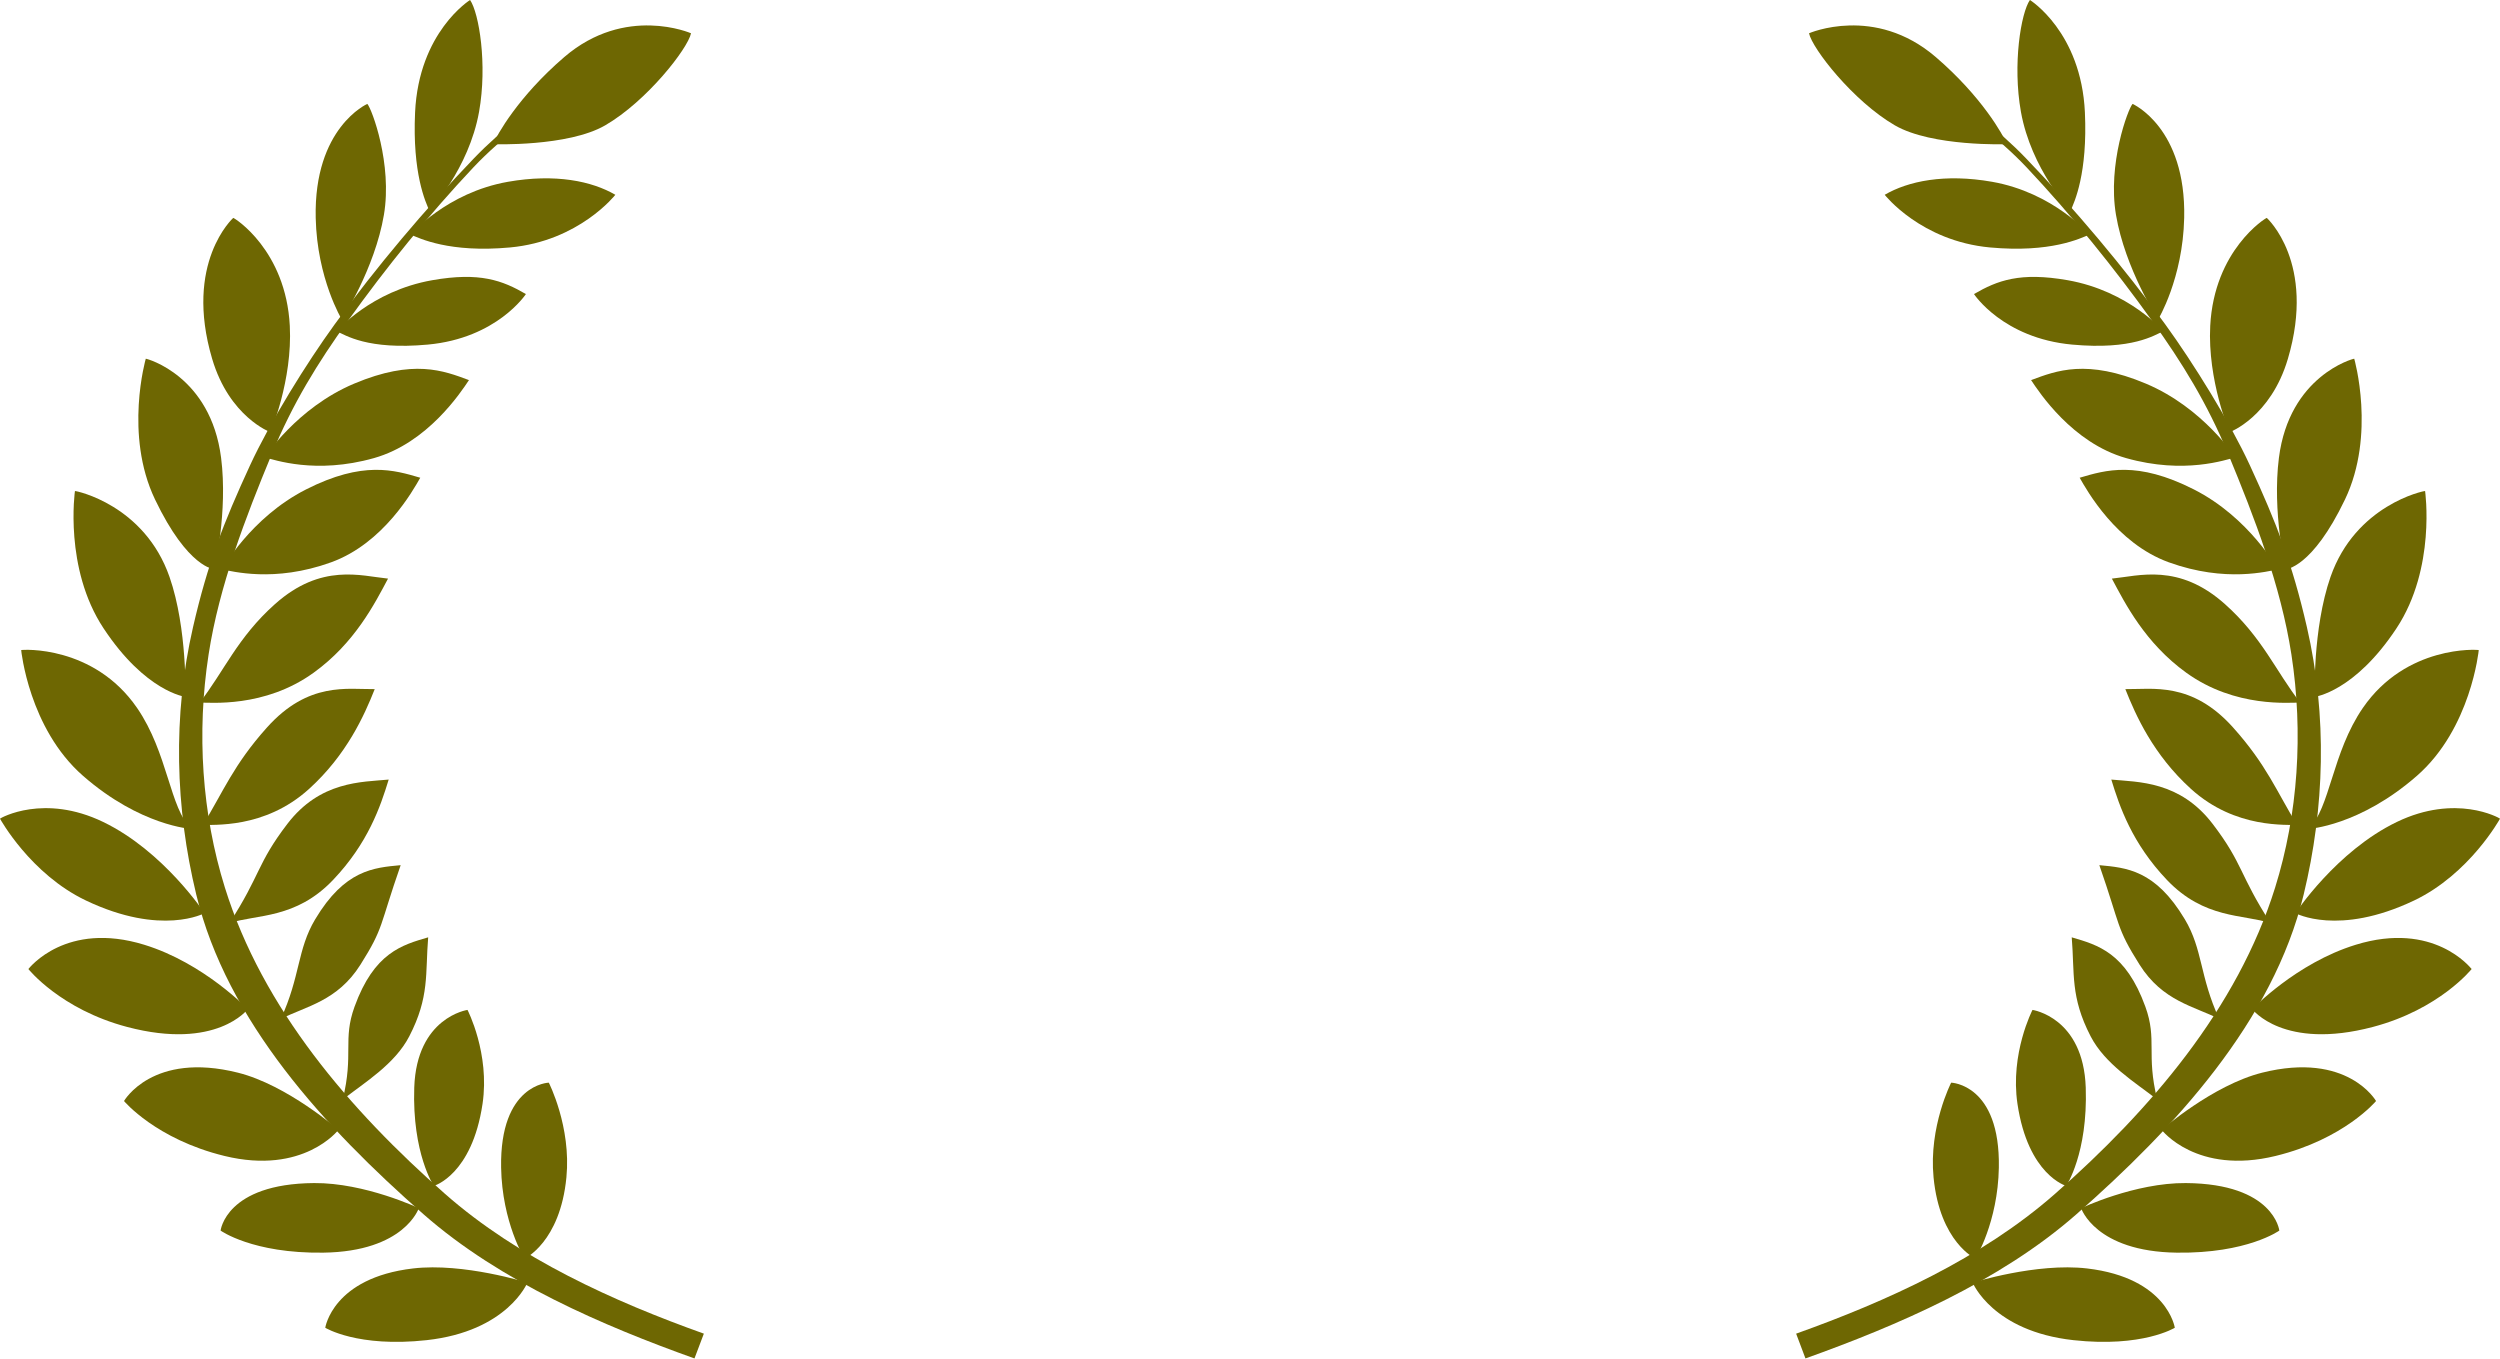
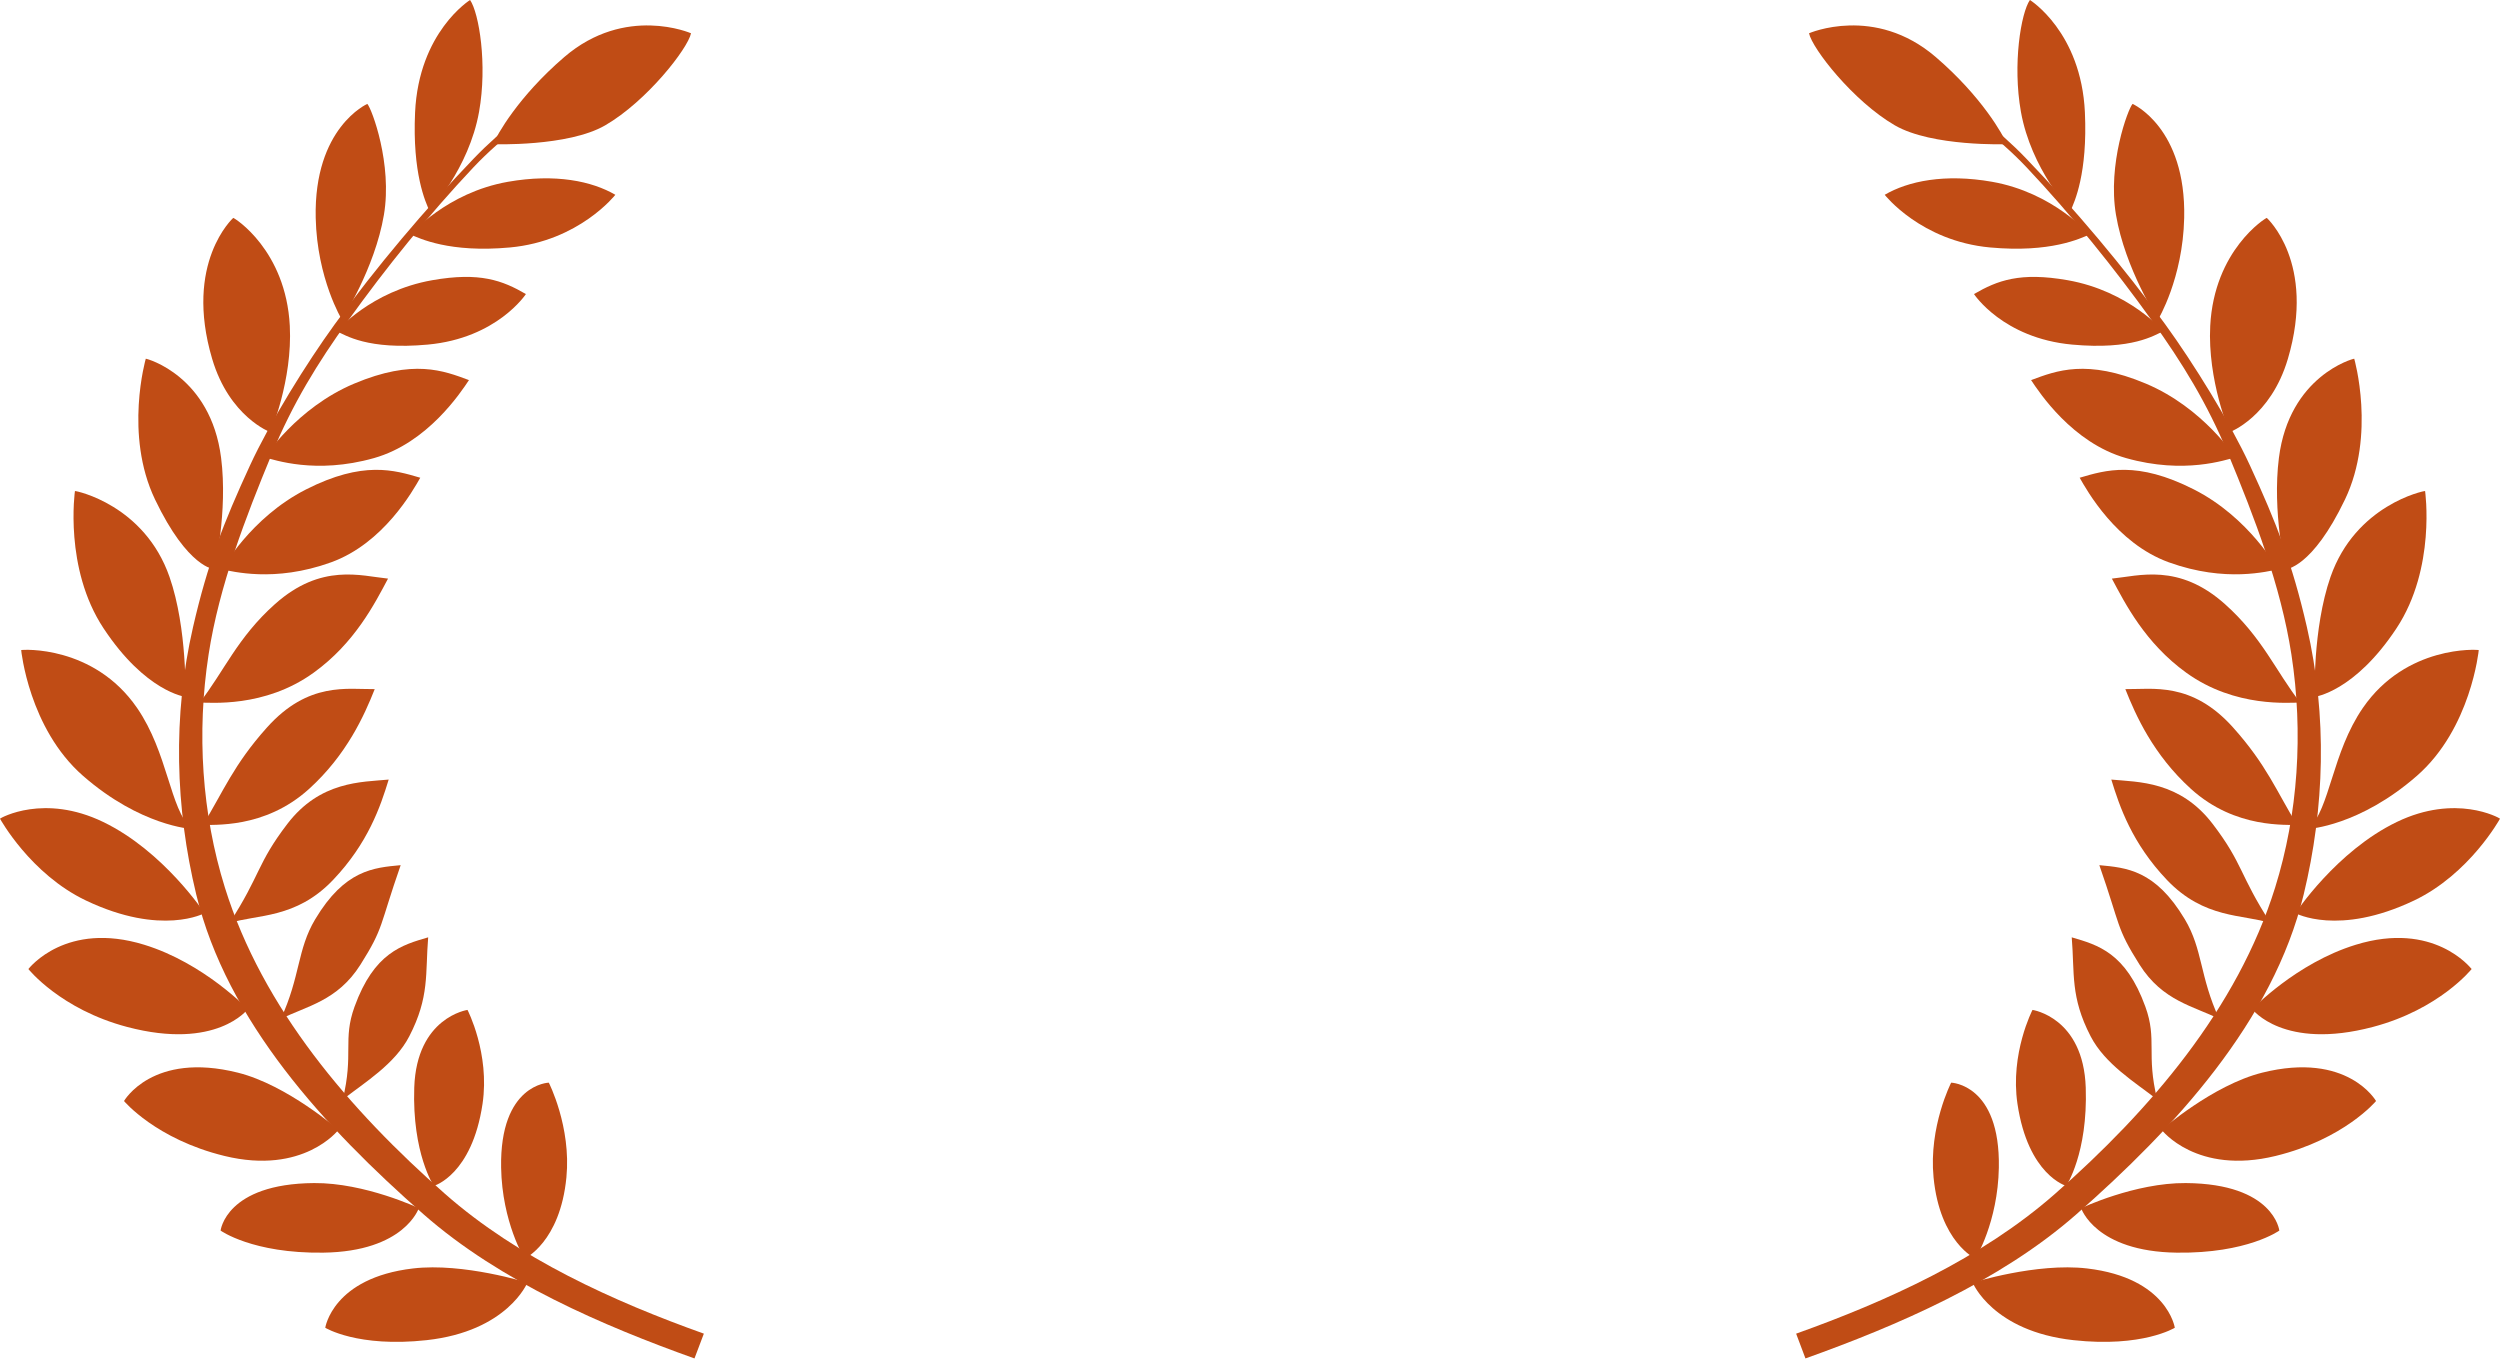
<svg xmlns="http://www.w3.org/2000/svg" id="svg2" viewBox="0 0 1475.4 801.7" version="1.1" preserveAspectRatio="xMinYMin">
  <defs id="defs55" />
-   <path id="path3035" style="block-progression:tb;text-indent:0;color:#000000;text-transform:none;fill:#6e6702;fill-opacity:1" d="m334.46 49.002c-18.278 12.277-38.479 27.48-54.76 44.437-28.887 30.086-57.536 64.004-82.159 97.941-16.634 22.926-38.215 57.715-50.006 83.305-15.691 34.056-24.985 57.915-33.597 95.332-12.132 52.713-10.459 106.81 1.863 157.81 18.129 75.031 76.15 137.81 134.13 188.77 45.358 39.863 106.34 65.942 159.92 85.098l5.536-14.63c-53.09-18.97-109.36-44.31-152.83-82.56-55.92-49.21-107.57-109.22-129.85-180.73-13.57-43.53-16.72-91.29-9.6-137.54 6.237-40.516 21.918-81.121 37.193-118.04 12.558-30.349 27.2-53.991 45.06-78.892 22.645-31.574 47.529-62.365 73.981-90.48 17.123-18.199 40.023-34.629 58.415-46.982z" />
-   <path id="path3809" style="fill:#6e6702;fill-opacity:1" d="m311.24 756.98s-37.634-11.898-67.5-8.393c-47.415 5.564-51.786 35-51.786 35s19.022 11.809 59.821 7.321c47.796-5.257 59.464-33.929 59.464-33.929z" />
-   <path id="path3811" style="fill:#6e6702;fill-opacity:1" d="m247.15 713.02s-31.716-15.044-61.786-14.821c-52.058 0.386-55.179 28.036-55.179 28.036s18.843 13.595 60.536 13.036c48.08-0.645 56.429-26.25 56.429-26.25z" />
-   <path id="path3813" style="fill:#6e6702;fill-opacity:1" d="m199.74 666.79s-30.157-26.43-59.326-33.739c-50.498-12.653-67.224 16.73-67.224 16.73s18.771 22.52 59.277 32.411c46.711 11.406 67.273-15.402 67.273-15.402z" />
-   <path id="path3815" style="fill:#6e6702;fill-opacity:1" d="m146.2 595.58s-25.79-27.185-61.094-38.032c-46.073-14.156-67.729 13.636-68.361 14.331 0 0 18.879 23.762 58.267 34.179 52.832 13.973 71.188-10.478 71.188-10.478z" />
-   <path id="path3817" style="fill:#6e6702;fill-opacity:1" d="m120.7 538.91s-24.019-36.576-59.844-53.84c-34.801-16.78-60.225-2.49-60.856-1.93 0 0 17.877 32.67 50.767 48.325 44.687 21.271 69.938 7.441 69.938 7.441z" />
-   <path id="path3819" style="fill:#6e6702;fill-opacity:1" d="m112.96 489.18c-12.82-12.06-13.775-44.84-32.099-71.44-25.563-37.11-67.73-34.42-68.361-34.07 0 0 4.514 46.234 36.481 74.178 33.973 29.697 63.978 31.335 63.978 31.335z" />
-   <path id="path3821" style="fill:#6e6702;fill-opacity:1" d="m109.42 411.25s1.244-40.185-9.352-70.701c-14.783-42.569-55.138-50.926-55.839-50.759 0 0-6.544 45.519 16.848 80.952 24.861 37.657 48.344 40.507 48.344 40.507z" />
-   <path id="path3823" style="fill:#6e6702;fill-opacity:1" d="m126.51 335.94s8.05-33.735 3.972-65.78c-6.146-48.297-43.73-58.521-44.448-58.451 0 0-12.884 44.733 5.445 83.031 19.479 40.702 35.031 41.2 35.031 41.2z" />
-   <path id="path3830" style="fill:#6e6702;fill-opacity:1" d="m159.62 255.08s13.089-30.516 11.412-62.775c-2.328-44.771-32.665-63.685-33.385-63.711 0 0-29.251 26.374-12.451 83.145 10.191 34.437 34.425 43.342 34.425 43.342z" />
-   <path id="path3832" style="fill:#6e6702;fill-opacity:1" d="m201.74 188.6s19.451-29.962 24.832-61.814c5.052-29.903-7.08-62.481-9.789-65.475 0 0-31.65 13.91-30.465 67.294 0.797 35.905 15.422 59.995 15.422 59.995z" />
-   <path id="path3834" style="fill:#6e6702;fill-opacity:1" d="m253.49 124.45s23.192-24.697 29.233-58.466c5-27.984-0.04-58.394-5.31-65.984 0 0-30.25 18.795-32.448 66.327-1.659 35.875 6.126 52.95 8.525 58.127z" />
-   <path id="path3836" style="fill:#6e6702;fill-opacity:1" d="m291.03 85.107s44.199 1.597 66.166-11.157c24.589-14.276 48.719-45.263 50.623-54.309 0 0-38.712-16.975-74.806 14.032-27.242 23.402-39.862 46.137-41.983 51.434z" />
-   <path id="path3838" style="fill:#6e6702;fill-opacity:1" d="m242.33 138.43s21.141-24.752 57.469-31.147c28.002-4.929 49.529-0.378 63.35 7.675 0 0-21.322 27.318-62.19 31.084-35.762 3.295-53.376-5.385-58.63-7.612z" />
-   <path id="path3840" style="fill:#6e6702;fill-opacity:1" d="m198.64 195.5s20.13-23.742 56.459-30.136c28.002-4.929 41.448 0.127 55.269 8.18 0 0-17.029 26.056-57.897 29.821-35.762 3.295-48.578-5.638-53.832-7.865z" />
-   <path id="path3842" style="fill:#6e6702;fill-opacity:1" d="m156.23 269.95s18.805-29.262 52.808-43.562c34.843-14.654 52.739-7.657 67.725-2.063-4.779 7.169-24.337 37.05-56.046 46.02-34.557 9.776-58.932 0.909-64.487-0.396z" />
-   <path id="path3844" style="fill:#6e6702;fill-opacity:1" d="m131.06 336.07s16.664-30.532 49.556-47.228c33.706-17.109 52.056-11.41 67.404-6.902-4.254 7.492-21.624 38.696-52.61 49.912-33.77 12.223-58.716 5.122-64.35 4.219z" />
-   <path id="path3846" style="fill:#6e6702;fill-opacity:1" d="m117.84 414.65c14.421-18.489 22.261-38.366 44.449-58.149 27.336-24.373 50.792-16.603 66.711-15.029-7.837 14.719-19.603 38.003-43.92 55.546-29.126 21.011-61.536 17.473-67.24 17.633z" />
-   <path id="path3848" style="fill:#6e6702;fill-opacity:1" d="m119.63 487.05c12.262-19.986 18.081-35.565 37.916-57.707 24.437-27.278 47.605-22.435 63.6-22.652-6.14 15.503-16.49 38.695-38.692 58.849-26.592 24.138-57.175 20.713-62.824 21.51z" />
-   <path id="path3850" style="fill:#6e6702;fill-opacity:1" d="m135.4 544.78c18.448-28.481 16.12-34.927 34.176-58.542 19.392-25.362 43.885-24.665 59.811-26.165-4.877 15.946-12.165 37.517-32.837 59.237-22.045 23.163-44.975 20.181-61.149 25.47z" />
-   <path id="path3852" style="fill:#6e6702;fill-opacity:1" d="m165.71 601.35c11.63-25.198 9.622-40.933 20.286-58.794 17.442-29.213 34.541-30.474 50.467-31.973-12.703 36.396-9.762 36.564-23.746 58.732-13.607 21.571-32.096 24.474-47.007 32.036z" />
-   <path id="path3854" style="fill:#6e6702;fill-opacity:1" d="m202.25 648.92c6.628-26.95-0.102-35.197 6.973-54.76 11.571-31.996 28.119-36.484 43.469-40.983-1.765 21.479 0.9 35.106-11.139 58.387-8.502 16.44-26.101 27.098-39.303 37.356z" />
-   <path id="path3856" style="fill:#6e6702;fill-opacity:1" d="m275.9 596.01s13.293 25.664 8.877 55.408c-6.256 42.144-28.777 48.458-28.777 48.458s-12.827-19.155-11.523-58.022c1.392-41.516 31.423-45.845 31.423-45.845z" />
-   <path id="path3858" style="fill:#6e6702;fill-opacity:1" d="m323.88 638.94s13.303 25.984 10.393 55.914c-3.731 38.356-24.736 47.953-24.736 47.953s-13.232-21.412-13.796-53.728c-0.86-49.346 28.14-50.138 28.14-50.138z" />
-   <path id="path3862" style="block-progression:tb;text-indent:0;color:#000000;text-transform:none;fill:#6e6702;fill-opacity:1" d="m1140.9 49.002c18.278 12.277 38.479 27.48 54.76 44.437 28.887 30.086 57.536 64.004 82.159 97.941 16.634 22.926 38.215 57.715 50.006 83.305 15.691 34.056 24.985 57.915 33.597 95.332 12.132 52.713 10.46 106.81-1.863 157.81-18.129 75.031-76.15 137.81-134.13 188.77-45.358 39.863-106.34 65.942-159.92 85.098l-5.5-14.62c53.098-18.982 109.37-44.319 152.84-82.572 55.917-49.203 107.56-109.21 129.85-180.73 13.566-43.531 16.716-91.295 9.597-137.54-6.237-40.516-21.918-81.121-37.193-118.04-12.558-30.349-27.2-53.991-45.06-78.892-22.645-31.574-47.529-62.365-73.981-90.48-17.123-18.199-40.023-34.629-58.415-46.982z" />
-   <path id="path3864" style="fill:#6e6702;fill-opacity:1" d="m1164.2 756.98s37.634-11.898 67.5-8.393c47.415 5.564 51.786 35 51.786 35s-19.022 11.809-59.822 7.321c-47.796-5.257-59.464-33.929-59.464-33.929z" />
-   <path id="path3866" style="fill:#6e6702;fill-opacity:1" d="m1228.2 713.02s31.716-15.044 61.786-14.821c52.058 0.386 55.179 28.036 55.179 28.036s-18.843 13.595-60.536 13.036c-48.08-0.645-56.429-26.25-56.429-26.25z" />
-   <path id="path3868" style="fill:#6e6702;fill-opacity:1" d="m1275.7 666.79s30.157-26.43 59.326-33.739c50.498-12.653 67.224 16.73 67.224 16.73s-18.771 22.52-59.277 32.411c-46.711 11.406-67.273-15.402-67.273-15.402z" />
-   <path id="path3870" style="fill:#6e6702;fill-opacity:1" d="m1329.2 595.58s25.79-27.185 61.094-38.032c46.073-14.156 67.729 13.636 68.361 14.331 0 0-18.879 23.762-58.266 34.179-52.832 13.973-71.188-10.478-71.188-10.478z" />
-   <path id="path3872" style="fill:#6e6702;fill-opacity:1" d="m1354.7 538.91s24.019-36.576 59.844-53.84c34.806-16.774 60.229-2.489 60.861-1.926 0 0-17.877 32.67-50.767 48.325-44.687 21.271-69.938 7.441-69.938 7.441z" />
-   <path id="path3874" style="fill:#6e6702;fill-opacity:1" d="m1362.4 489.18c12.817-12.059 13.774-44.838 32.098-71.441 25.563-37.111 67.729-34.419 68.36-34.072 0 0-4.514 46.234-36.481 74.178-33.973 29.697-63.978 31.335-63.978 31.335z" />
-   <path id="path3876" style="fill:#6e6702;fill-opacity:1" d="m1366 411.25s-1.244-40.185 9.352-70.701c14.783-42.569 55.138-50.926 55.839-50.759 0 0 6.544 45.519-16.848 80.952-24.86 37.657-48.344 40.507-48.344 40.507z" />
-   <path id="path3878" style="fill:#6e6702;fill-opacity:1" d="m1348.9 335.94s-8.05-33.735-3.972-65.78c6.146-48.297 43.73-58.521 44.448-58.451 0 0 12.884 44.733-5.445 83.031-19.479 40.702-35.031 41.2-35.031 41.2z" />
-   <path id="path3880" style="fill:#6e6702;fill-opacity:1" d="m1315.8 255.08s-13.089-30.516-11.412-62.775c2.328-44.771 32.665-63.685 33.385-63.711 0 0 29.251 26.374 12.451 83.145-10.191 34.437-34.425 43.342-34.425 43.342z" />
-   <path id="path3882" style="fill:#6e6702;fill-opacity:1" d="m1273.6 188.6s-19.451-29.962-24.832-61.814c-5.052-29.903 7.08-62.481 9.789-65.475 0 0 31.65 13.91 30.465 67.294-0.797 35.905-15.422 59.995-15.422 59.995z" />
-   <path id="path3884" style="fill:#6e6702;fill-opacity:1" d="m1221.9 124.45s-23.192-24.697-29.233-58.466c-5.007-27.989 0.034-58.399 5.31-65.989 0 0 30.25 18.795 32.448 66.327 1.659 35.875-6.126 52.95-8.525 58.127z" />
-   <path id="path3886" style="fill:#6e6702;fill-opacity:1" d="m1184.4 85.107s-44.199 1.597-66.166-11.157c-24.589-14.276-48.719-45.263-50.623-54.309 0 0 38.712-16.975 74.806 14.032 27.242 23.402 39.862 46.137 41.983 51.434z" />
-   <path id="path3888" style="fill:#6e6702;fill-opacity:1" d="m1233.1 138.43s-21.141-24.752-57.469-31.147c-28.002-4.929-49.529-0.378-63.35 7.675 0 0 21.322 27.318 62.19 31.084 35.762 3.295 53.376-5.385 58.63-7.612z" />
-   <path id="path3890" style="fill:#6e6702;fill-opacity:1" d="m1276.7 195.5s-20.13-23.742-56.459-30.136c-28.002-4.929-41.448 0.127-55.269 8.18 0 0 17.029 26.056 57.897 29.821 35.762 3.295 48.578-5.638 53.832-7.865z" />
-   <path id="path3892" style="fill:#6e6702;fill-opacity:1" d="m1319.2 269.95s-18.805-29.262-52.808-43.562c-34.843-14.654-52.739-7.657-67.725-2.063 4.779 7.169 24.337 37.05 56.046 46.02 34.557 9.776 58.932 0.909 64.487-0.396z" />
-   <path id="path3894" style="fill:#6e6702;fill-opacity:1" d="m1344.3 336.07s-16.664-30.532-49.556-47.228c-33.706-17.109-52.056-11.41-67.404-6.902 4.254 7.492 21.624 38.696 52.61 49.912 33.77 12.223 58.716 5.122 64.35 4.219z" />
-   <path id="path3896" style="fill:#6e6702;fill-opacity:1" d="m1357.5 414.65c-14.421-18.489-22.261-38.366-44.449-58.149-27.336-24.373-50.792-16.603-66.711-15.029 7.837 14.719 19.603 38.003 43.92 55.546 29.126 21.011 61.536 17.473 67.24 17.633z" />
-   <path id="path3898" style="fill:#6e6702;fill-opacity:1" d="m1355.8 487.05c-12.262-19.986-18.081-35.565-37.916-57.707-24.437-27.278-47.605-22.435-63.6-22.652 6.14 15.503 16.49 38.695 38.692 58.849 26.592 24.138 57.174 20.713 62.824 21.51z" />
-   <path id="path3900" style="fill:#6e6702;fill-opacity:1" d="m1340 544.78c-18.448-28.481-16.12-34.927-34.176-58.542-19.392-25.362-43.885-24.665-59.811-26.165 4.877 15.946 12.166 37.517 32.837 59.237 22.045 23.163 44.975 20.181 61.149 25.47z" />
-   <path id="path3902" style="fill:#6e6702;fill-opacity:1" d="m1309.7 601.35c-11.63-25.198-9.622-40.933-20.286-58.794-17.442-29.213-34.541-30.474-50.467-31.973 12.703 36.396 9.762 36.564 23.746 58.732 13.607 21.571 32.096 24.474 47.007 32.036z" />
-   <path id="path3904" style="fill:#6e6702;fill-opacity:1" d="m1273.1 648.92c-6.628-26.95 0.102-35.197-6.973-54.76-11.571-31.996-28.119-36.484-43.469-40.983 1.765 21.479-0.9 35.106 11.139 58.387 8.502 16.44 26.101 27.098 39.303 37.356z" />
-   <path id="path3906" style="fill:#6e6702;fill-opacity:1" d="m1199.5 596.01s-13.293 25.664-8.877 55.408c6.256 42.144 28.777 48.458 28.777 48.458s12.827-19.155 11.523-58.022c-1.393-41.516-31.423-45.845-31.423-45.845z" />
-   <path id="path3908" style="fill:#6e6702;fill-opacity:1" d="m1151.5 638.94s-13.303 25.984-10.392 55.914c3.731 38.356 24.736 47.953 24.736 47.953s13.232-21.412 13.796-53.728c0.861-49.346-28.14-50.138-28.14-50.138z" />
+   <path id="path3035" style="block-progression:tb;text-indent:0;color:#000000;text-transform:none;fill:#c04c15;fill-opacity:1" d="m334.46 49.002c-18.278 12.277-38.479 27.48-54.76 44.437-28.887 30.086-57.536 64.004-82.159 97.941-16.634 22.926-38.215 57.715-50.006 83.305-15.691 34.056-24.985 57.915-33.597 95.332-12.132 52.713-10.459 106.81 1.863 157.81 18.129 75.031 76.15 137.81 134.13 188.77 45.358 39.863 106.34 65.942 159.92 85.098l5.536-14.63c-53.09-18.97-109.36-44.31-152.83-82.56-55.92-49.21-107.57-109.22-129.85-180.73-13.57-43.53-16.72-91.29-9.6-137.54 6.237-40.516 21.918-81.121 37.193-118.04 12.558-30.349 27.2-53.991 45.06-78.892 22.645-31.574 47.529-62.365 73.981-90.48 17.123-18.199 40.023-34.629 58.415-46.982z" />
+   <path id="path3809" style="fill:#c04c15;fill-opacity:1" d="m311.24 756.98s-37.634-11.898-67.5-8.393c-47.415 5.564-51.786 35-51.786 35s19.022 11.809 59.821 7.321c47.796-5.257 59.464-33.929 59.464-33.929z" />
+   <path id="path3811" style="fill:#c04c15;fill-opacity:1" d="m247.15 713.02s-31.716-15.044-61.786-14.821c-52.058 0.386-55.179 28.036-55.179 28.036s18.843 13.595 60.536 13.036c48.08-0.645 56.429-26.25 56.429-26.25z" />
+   <path id="path3813" style="fill:#c04c15;fill-opacity:1" d="m199.74 666.79s-30.157-26.43-59.326-33.739c-50.498-12.653-67.224 16.73-67.224 16.73s18.771 22.52 59.277 32.411c46.711 11.406 67.273-15.402 67.273-15.402z" />
+   <path id="path3815" style="fill:#c04c15;fill-opacity:1" d="m146.2 595.58s-25.79-27.185-61.094-38.032c-46.073-14.156-67.729 13.636-68.361 14.331 0 0 18.879 23.762 58.267 34.179 52.832 13.973 71.188-10.478 71.188-10.478z" />
+   <path id="path3817" style="fill:#c04c15;fill-opacity:1" d="m120.7 538.91s-24.019-36.576-59.844-53.84c-34.801-16.78-60.225-2.49-60.856-1.93 0 0 17.877 32.67 50.767 48.325 44.687 21.271 69.938 7.441 69.938 7.441z" />
+   <path id="path3819" style="fill:#c04c15;fill-opacity:1" d="m112.96 489.18c-12.82-12.06-13.775-44.84-32.099-71.44-25.563-37.11-67.73-34.42-68.361-34.07 0 0 4.514 46.234 36.481 74.178 33.973 29.697 63.978 31.335 63.978 31.335z" />
+   <path id="path3821" style="fill:#c04c15;fill-opacity:1" d="m109.42 411.25s1.244-40.185-9.352-70.701c-14.783-42.569-55.138-50.926-55.839-50.759 0 0-6.544 45.519 16.848 80.952 24.861 37.657 48.344 40.507 48.344 40.507z" />
+   <path id="path3823" style="fill:#c04c15;fill-opacity:1" d="m126.51 335.94s8.05-33.735 3.972-65.78c-6.146-48.297-43.73-58.521-44.448-58.451 0 0-12.884 44.733 5.445 83.031 19.479 40.702 35.031 41.2 35.031 41.2z" />
+   <path id="path3830" style="fill:#c04c15;fill-opacity:1" d="m159.62 255.08s13.089-30.516 11.412-62.775c-2.328-44.771-32.665-63.685-33.385-63.711 0 0-29.251 26.374-12.451 83.145 10.191 34.437 34.425 43.342 34.425 43.342z" />
+   <path id="path3832" style="fill:#c04c15;fill-opacity:1" d="m201.74 188.6s19.451-29.962 24.832-61.814c5.052-29.903-7.08-62.481-9.789-65.475 0 0-31.65 13.91-30.465 67.294 0.797 35.905 15.422 59.995 15.422 59.995z" />
+   <path id="path3834" style="fill:#c04c15;fill-opacity:1" d="m253.49 124.45s23.192-24.697 29.233-58.466c5-27.984-0.04-58.394-5.31-65.984 0 0-30.25 18.795-32.448 66.327-1.659 35.875 6.126 52.95 8.525 58.127z" />
+   <path id="path3836" style="fill:#c04c15;fill-opacity:1" d="m291.03 85.107s44.199 1.597 66.166-11.157c24.589-14.276 48.719-45.263 50.623-54.309 0 0-38.712-16.975-74.806 14.032-27.242 23.402-39.862 46.137-41.983 51.434z" />
+   <path id="path3838" style="fill:#c04c15;fill-opacity:1" d="m242.33 138.43s21.141-24.752 57.469-31.147c28.002-4.929 49.529-0.378 63.35 7.675 0 0-21.322 27.318-62.19 31.084-35.762 3.295-53.376-5.385-58.63-7.612z" />
+   <path id="path3840" style="fill:#c04c15;fill-opacity:1" d="m198.64 195.5s20.13-23.742 56.459-30.136c28.002-4.929 41.448 0.127 55.269 8.18 0 0-17.029 26.056-57.897 29.821-35.762 3.295-48.578-5.638-53.832-7.865z" />
+   <path id="path3842" style="fill:#c04c15;fill-opacity:1" d="m156.23 269.95s18.805-29.262 52.808-43.562c34.843-14.654 52.739-7.657 67.725-2.063-4.779 7.169-24.337 37.05-56.046 46.02-34.557 9.776-58.932 0.909-64.487-0.396z" />
+   <path id="path3844" style="fill:#c04c15;fill-opacity:1" d="m131.06 336.07s16.664-30.532 49.556-47.228c33.706-17.109 52.056-11.41 67.404-6.902-4.254 7.492-21.624 38.696-52.61 49.912-33.77 12.223-58.716 5.122-64.35 4.219z" />
+   <path id="path3846" style="fill:#c04c15;fill-opacity:1" d="m117.84 414.65c14.421-18.489 22.261-38.366 44.449-58.149 27.336-24.373 50.792-16.603 66.711-15.029-7.837 14.719-19.603 38.003-43.92 55.546-29.126 21.011-61.536 17.473-67.24 17.633z" />
+   <path id="path3848" style="fill:#c04c15;fill-opacity:1" d="m119.63 487.05c12.262-19.986 18.081-35.565 37.916-57.707 24.437-27.278 47.605-22.435 63.6-22.652-6.14 15.503-16.49 38.695-38.692 58.849-26.592 24.138-57.175 20.713-62.824 21.51z" />
+   <path id="path3850" style="fill:#c04c15;fill-opacity:1" d="m135.4 544.78c18.448-28.481 16.12-34.927 34.176-58.542 19.392-25.362 43.885-24.665 59.811-26.165-4.877 15.946-12.165 37.517-32.837 59.237-22.045 23.163-44.975 20.181-61.149 25.47z" />
+   <path id="path3852" style="fill:#c04c15;fill-opacity:1" d="m165.71 601.35c11.63-25.198 9.622-40.933 20.286-58.794 17.442-29.213 34.541-30.474 50.467-31.973-12.703 36.396-9.762 36.564-23.746 58.732-13.607 21.571-32.096 24.474-47.007 32.036z" />
+   <path id="path3854" style="fill:#c04c15;fill-opacity:1" d="m202.25 648.92c6.628-26.95-0.102-35.197 6.973-54.76 11.571-31.996 28.119-36.484 43.469-40.983-1.765 21.479 0.9 35.106-11.139 58.387-8.502 16.44-26.101 27.098-39.303 37.356z" />
+   <path id="path3856" style="fill:#c04c15;fill-opacity:1" d="m275.9 596.01s13.293 25.664 8.877 55.408c-6.256 42.144-28.777 48.458-28.777 48.458s-12.827-19.155-11.523-58.022c1.392-41.516 31.423-45.845 31.423-45.845z" />
+   <path id="path3858" style="fill:#c04c15;fill-opacity:1" d="m323.88 638.94s13.303 25.984 10.393 55.914c-3.731 38.356-24.736 47.953-24.736 47.953s-13.232-21.412-13.796-53.728c-0.86-49.346 28.14-50.138 28.14-50.138z" />
+   <path id="path3862" style="block-progression:tb;text-indent:0;color:#000000;text-transform:none;fill:#c04c15;fill-opacity:1" d="m1140.9 49.002c18.278 12.277 38.479 27.48 54.76 44.437 28.887 30.086 57.536 64.004 82.159 97.941 16.634 22.926 38.215 57.715 50.006 83.305 15.691 34.056 24.985 57.915 33.597 95.332 12.132 52.713 10.46 106.81-1.863 157.81-18.129 75.031-76.15 137.81-134.13 188.77-45.358 39.863-106.34 65.942-159.92 85.098l-5.5-14.62c53.098-18.982 109.37-44.319 152.84-82.572 55.917-49.203 107.56-109.21 129.85-180.73 13.566-43.531 16.716-91.295 9.597-137.54-6.237-40.516-21.918-81.121-37.193-118.04-12.558-30.349-27.2-53.991-45.06-78.892-22.645-31.574-47.529-62.365-73.981-90.48-17.123-18.199-40.023-34.629-58.415-46.982z" />
+   <path id="path3864" style="fill:#c04c15;fill-opacity:1" d="m1164.2 756.98s37.634-11.898 67.5-8.393c47.415 5.564 51.786 35 51.786 35s-19.022 11.809-59.822 7.321c-47.796-5.257-59.464-33.929-59.464-33.929z" />
+   <path id="path3866" style="fill:#c04c15;fill-opacity:1" d="m1228.2 713.02s31.716-15.044 61.786-14.821c52.058 0.386 55.179 28.036 55.179 28.036s-18.843 13.595-60.536 13.036c-48.08-0.645-56.429-26.25-56.429-26.25z" />
+   <path id="path3868" style="fill:#c04c15;fill-opacity:1" d="m1275.7 666.79s30.157-26.43 59.326-33.739c50.498-12.653 67.224 16.73 67.224 16.73s-18.771 22.52-59.277 32.411c-46.711 11.406-67.273-15.402-67.273-15.402z" />
+   <path id="path3870" style="fill:#c04c15;fill-opacity:1" d="m1329.2 595.58s25.79-27.185 61.094-38.032c46.073-14.156 67.729 13.636 68.361 14.331 0 0-18.879 23.762-58.266 34.179-52.832 13.973-71.188-10.478-71.188-10.478z" />
+   <path id="path3872" style="fill:#c04c15;fill-opacity:1" d="m1354.7 538.91s24.019-36.576 59.844-53.84c34.806-16.774 60.229-2.489 60.861-1.926 0 0-17.877 32.67-50.767 48.325-44.687 21.271-69.938 7.441-69.938 7.441z" />
+   <path id="path3874" style="fill:#c04c15;fill-opacity:1" d="m1362.4 489.18c12.817-12.059 13.774-44.838 32.098-71.441 25.563-37.111 67.729-34.419 68.36-34.072 0 0-4.514 46.234-36.481 74.178-33.973 29.697-63.978 31.335-63.978 31.335z" />
+   <path id="path3876" style="fill:#c04c15;fill-opacity:1" d="m1366 411.25s-1.244-40.185 9.352-70.701c14.783-42.569 55.138-50.926 55.839-50.759 0 0 6.544 45.519-16.848 80.952-24.86 37.657-48.344 40.507-48.344 40.507z" />
+   <path id="path3878" style="fill:#c04c15;fill-opacity:1" d="m1348.9 335.94s-8.05-33.735-3.972-65.78c6.146-48.297 43.73-58.521 44.448-58.451 0 0 12.884 44.733-5.445 83.031-19.479 40.702-35.031 41.2-35.031 41.2z" />
+   <path id="path3880" style="fill:#c04c15;fill-opacity:1" d="m1315.8 255.08s-13.089-30.516-11.412-62.775c2.328-44.771 32.665-63.685 33.385-63.711 0 0 29.251 26.374 12.451 83.145-10.191 34.437-34.425 43.342-34.425 43.342z" />
+   <path id="path3882" style="fill:#c04c15;fill-opacity:1" d="m1273.6 188.6s-19.451-29.962-24.832-61.814c-5.052-29.903 7.08-62.481 9.789-65.475 0 0 31.65 13.91 30.465 67.294-0.797 35.905-15.422 59.995-15.422 59.995z" />
+   <path id="path3884" style="fill:#c04c15;fill-opacity:1" d="m1221.9 124.45s-23.192-24.697-29.233-58.466c-5.007-27.989 0.034-58.399 5.31-65.989 0 0 30.25 18.795 32.448 66.327 1.659 35.875-6.126 52.95-8.525 58.127z" />
+   <path id="path3886" style="fill:#c04c15;fill-opacity:1" d="m1184.4 85.107s-44.199 1.597-66.166-11.157c-24.589-14.276-48.719-45.263-50.623-54.309 0 0 38.712-16.975 74.806 14.032 27.242 23.402 39.862 46.137 41.983 51.434z" />
+   <path id="path3888" style="fill:#c04c15;fill-opacity:1" d="m1233.1 138.43s-21.141-24.752-57.469-31.147c-28.002-4.929-49.529-0.378-63.35 7.675 0 0 21.322 27.318 62.19 31.084 35.762 3.295 53.376-5.385 58.63-7.612z" />
+   <path id="path3890" style="fill:#c04c15;fill-opacity:1" d="m1276.7 195.5s-20.13-23.742-56.459-30.136c-28.002-4.929-41.448 0.127-55.269 8.18 0 0 17.029 26.056 57.897 29.821 35.762 3.295 48.578-5.638 53.832-7.865z" />
+   <path id="path3892" style="fill:#c04c15;fill-opacity:1" d="m1319.2 269.95s-18.805-29.262-52.808-43.562c-34.843-14.654-52.739-7.657-67.725-2.063 4.779 7.169 24.337 37.05 56.046 46.02 34.557 9.776 58.932 0.909 64.487-0.396z" />
+   <path id="path3894" style="fill:#c04c15;fill-opacity:1" d="m1344.3 336.07s-16.664-30.532-49.556-47.228c-33.706-17.109-52.056-11.41-67.404-6.902 4.254 7.492 21.624 38.696 52.61 49.912 33.77 12.223 58.716 5.122 64.35 4.219z" />
+   <path id="path3896" style="fill:#c04c15;fill-opacity:1" d="m1357.5 414.65c-14.421-18.489-22.261-38.366-44.449-58.149-27.336-24.373-50.792-16.603-66.711-15.029 7.837 14.719 19.603 38.003 43.92 55.546 29.126 21.011 61.536 17.473 67.24 17.633z" />
+   <path id="path3898" style="fill:#c04c15;fill-opacity:1" d="m1355.8 487.05c-12.262-19.986-18.081-35.565-37.916-57.707-24.437-27.278-47.605-22.435-63.6-22.652 6.14 15.503 16.49 38.695 38.692 58.849 26.592 24.138 57.174 20.713 62.824 21.51z" />
+   <path id="path3900" style="fill:#c04c15;fill-opacity:1" d="m1340 544.78c-18.448-28.481-16.12-34.927-34.176-58.542-19.392-25.362-43.885-24.665-59.811-26.165 4.877 15.946 12.166 37.517 32.837 59.237 22.045 23.163 44.975 20.181 61.149 25.47z" />
+   <path id="path3902" style="fill:#c04c15;fill-opacity:1" d="m1309.7 601.35c-11.63-25.198-9.622-40.933-20.286-58.794-17.442-29.213-34.541-30.474-50.467-31.973 12.703 36.396 9.762 36.564 23.746 58.732 13.607 21.571 32.096 24.474 47.007 32.036z" />
+   <path id="path3904" style="fill:#c04c15;fill-opacity:1" d="m1273.1 648.92c-6.628-26.95 0.102-35.197-6.973-54.76-11.571-31.996-28.119-36.484-43.469-40.983 1.765 21.479-0.9 35.106 11.139 58.387 8.502 16.44 26.101 27.098 39.303 37.356z" />
+   <path id="path3906" style="fill:#c04c15;fill-opacity:1" d="m1199.5 596.01s-13.293 25.664-8.877 55.408c6.256 42.144 28.777 48.458 28.777 48.458s12.827-19.155 11.523-58.022c-1.393-41.516-31.423-45.845-31.423-45.845z" />
+   <path id="path3908" style="fill:#c04c15;fill-opacity:1" d="m1151.5 638.94s-13.303 25.984-10.392 55.914c3.731 38.356 24.736 47.953 24.736 47.953s13.232-21.412 13.796-53.728c0.861-49.346-28.14-50.138-28.14-50.138z" />
</svg>
